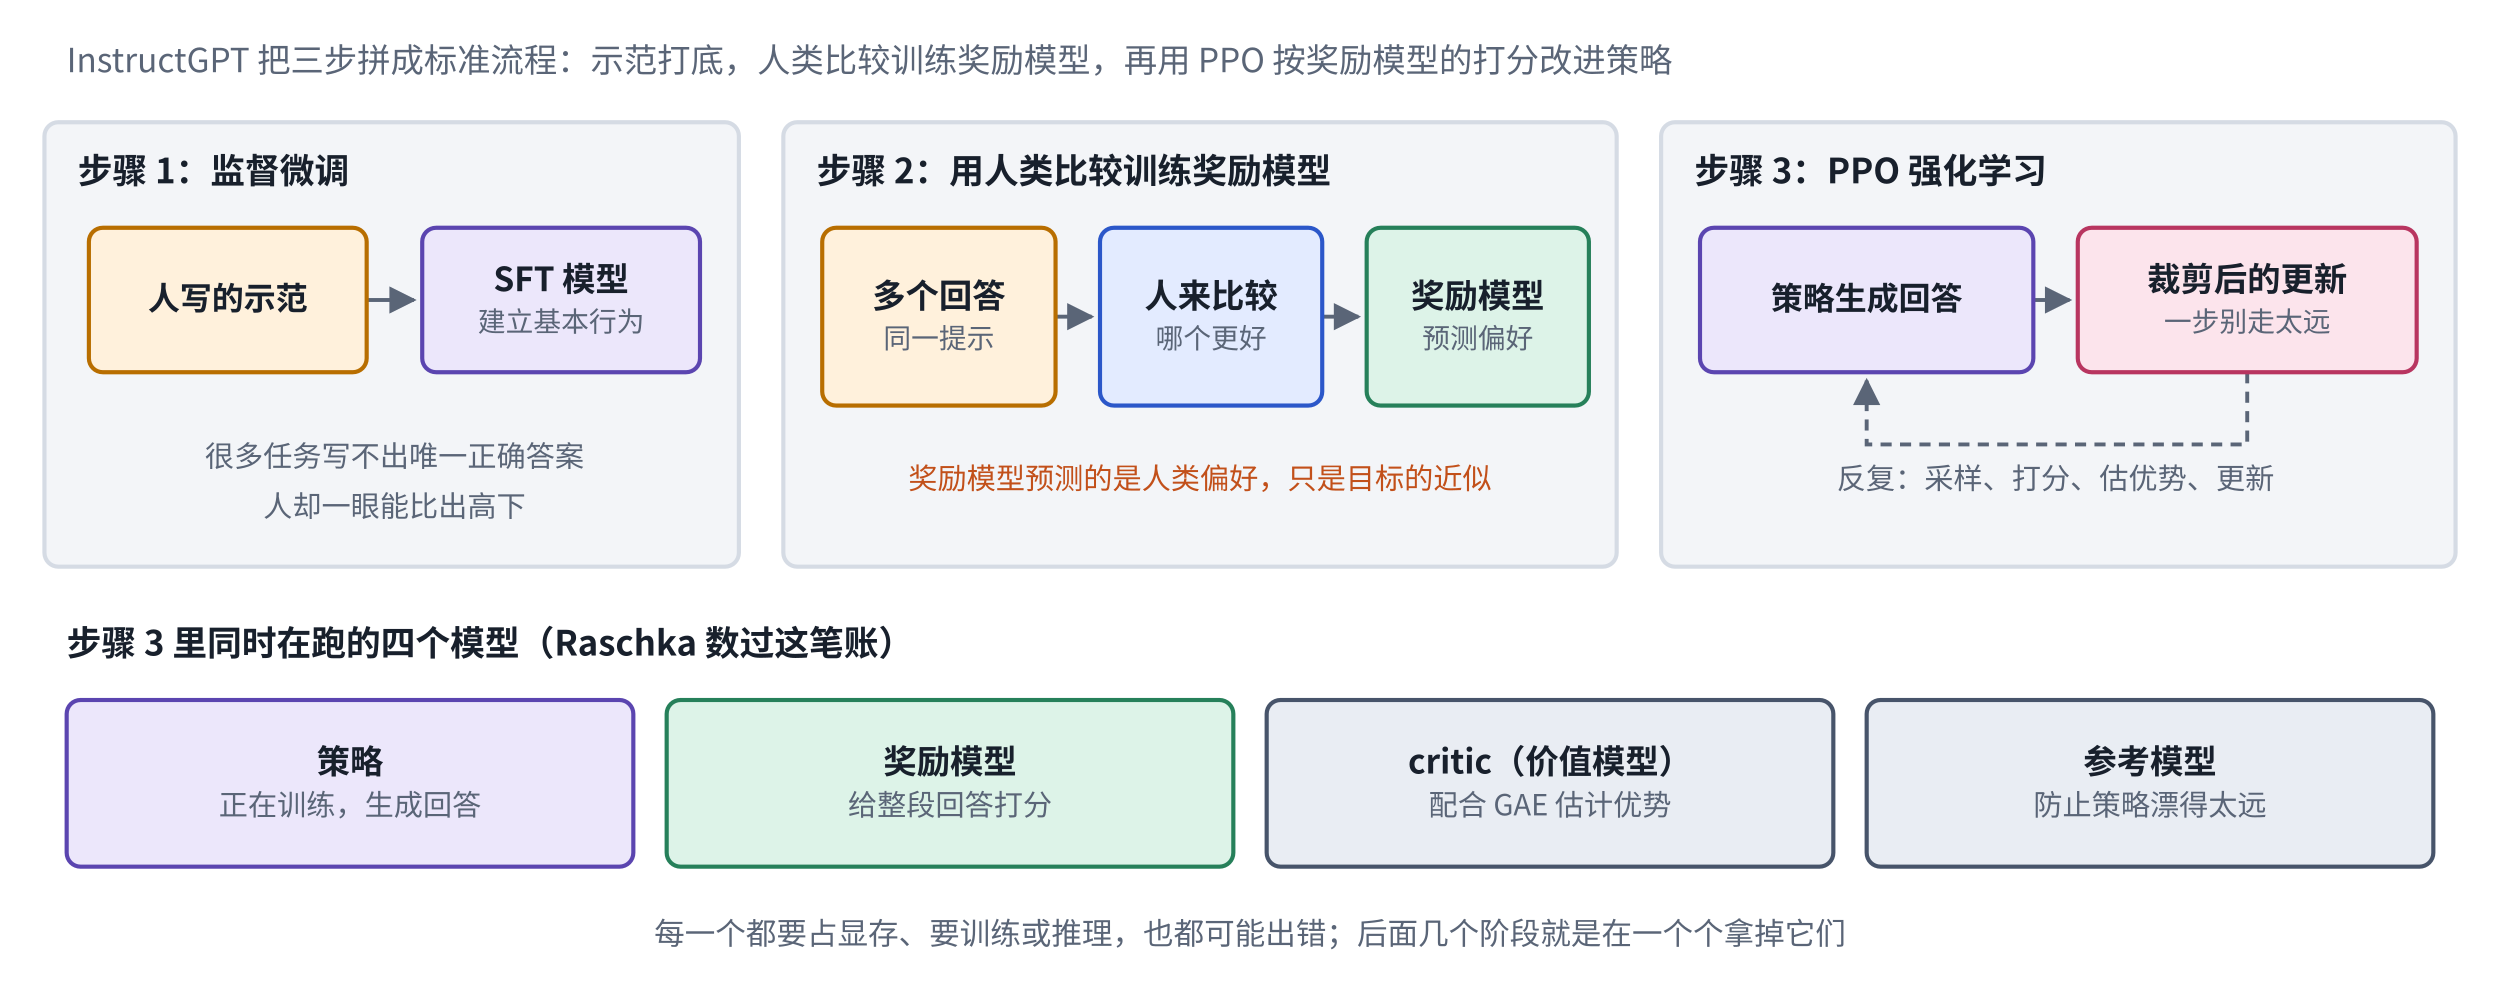
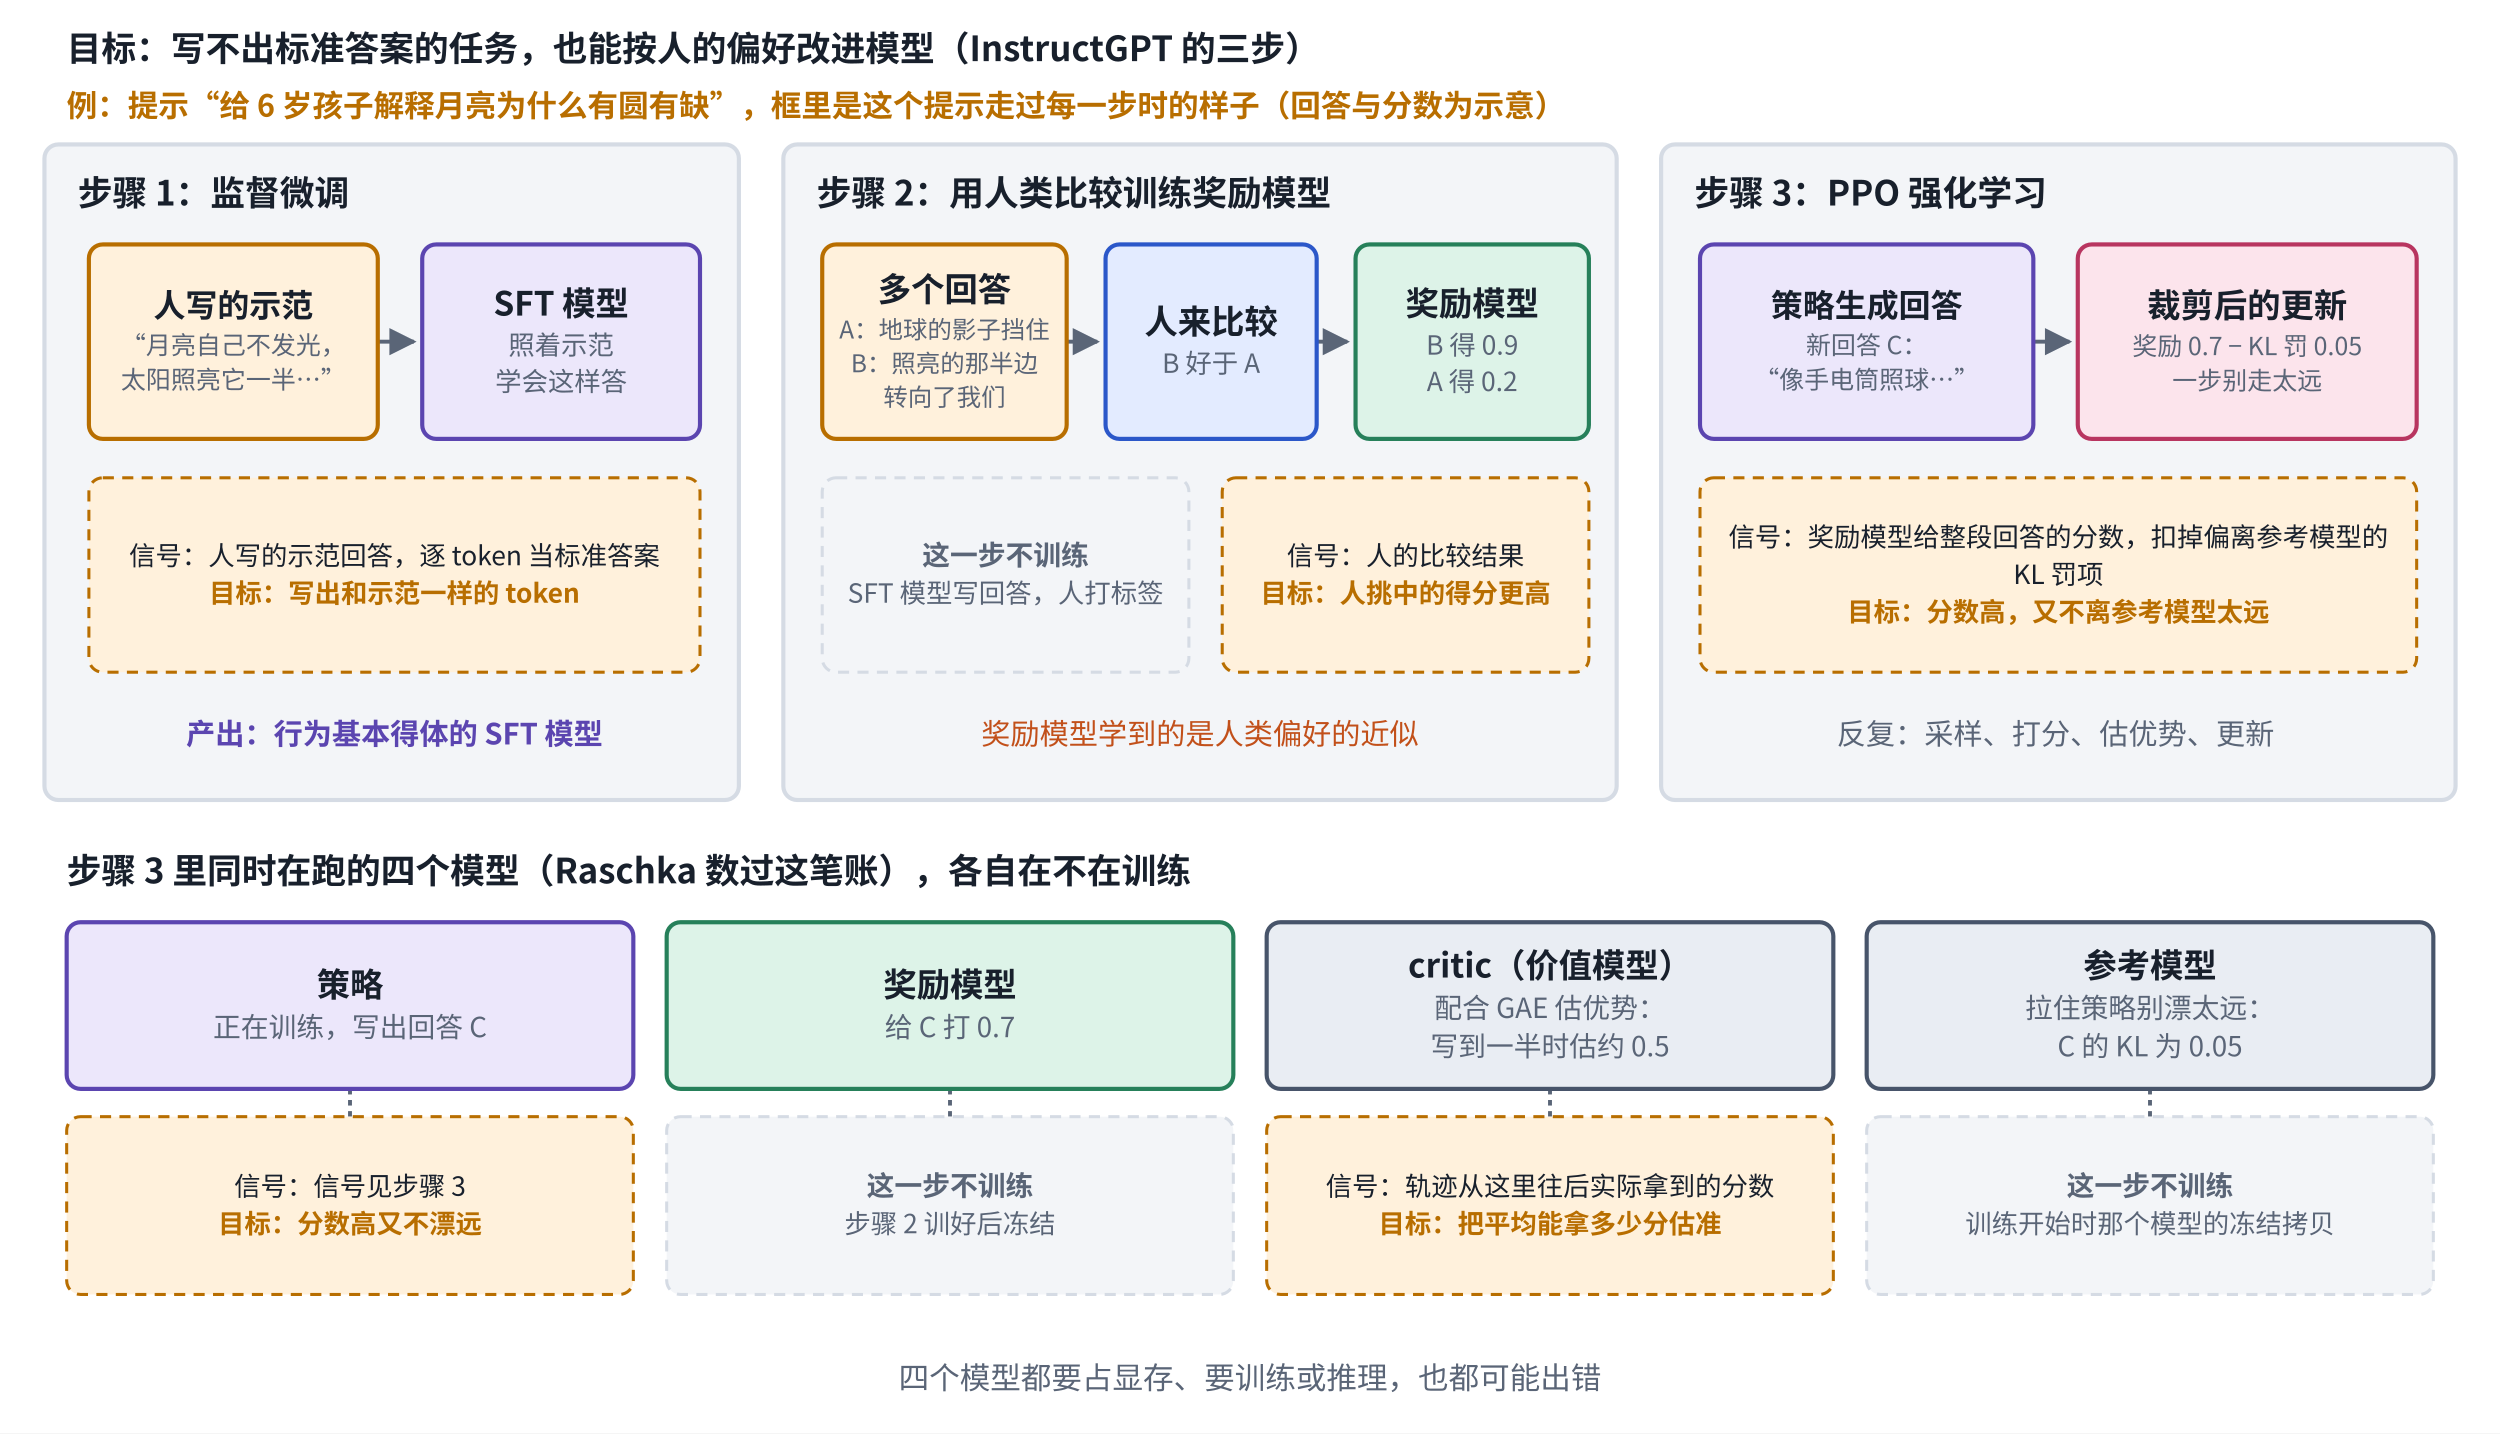
- <svg xmlns="http://www.w3.org/2000/svg" viewBox="0 0 900 360" width="900" height="360" role="img" aria-label="InstructGPT 的三步与 PPO 的四个模型">
+ <svg xmlns="http://www.w3.org/2000/svg" viewBox="0 0 900 516" width="900" height="516" role="img" aria-label="InstructGPT 的三步与 PPO 的四个模型">
  <defs>
    <marker id="ah-s1rlhf" viewBox="0 0 10 10" refX="9" refY="5" markerWidth="7" markerHeight="7" orient="auto-start-reverse">
      <path d="M0,0 L10,5 L0,10 z" fill="#5A6577" />
    </marker>
  </defs>
-   <rect x="0" y="0" width="900" height="360" fill="#ffffff" />
-   <rect x="16" y="44" width="250" height="160" rx="5" fill="#F3F5F8" stroke="#D5DBE4" stroke-width="1.5" />
-   <path d="M132,108 L149,108" fill="none" stroke="#5A6577" stroke-width="1.4" marker-end="url(#ah-s1rlhf)" />
-   <rect x="282" y="44" width="300" height="160" rx="5" fill="#F3F5F8" stroke="#D5DBE4" stroke-width="1.5" />
-   <path d="M380,114 L393,114" fill="none" stroke="#5A6577" stroke-width="1.4" marker-end="url(#ah-s1rlhf)" />
-   <path d="M476,114 L489,114" fill="none" stroke="#5A6577" stroke-width="1.4" marker-end="url(#ah-s1rlhf)" />
-   <rect x="598" y="44" width="286" height="160" rx="5" fill="#F3F5F8" stroke="#D5DBE4" stroke-width="1.5" />
-   <path d="M732,108 L745,108" fill="none" stroke="#5A6577" stroke-width="1.4" marker-end="url(#ah-s1rlhf)" />
-   <path d="M809,134 L809,160 L672,160 L672,137" fill="none" stroke="#5A6577" stroke-width="1.4" stroke-dasharray="4 3" marker-end="url(#ah-s1rlhf)" />
-   <rect x="32" y="82" width="100" height="52" rx="5" fill="#FFF1DC" stroke="#B86E00" stroke-width="1.5" />
-   <rect x="152" y="82" width="100" height="52" rx="5" fill="#ECE7FB" stroke="#5B45B0" stroke-width="1.5" />
-   <rect x="296" y="82" width="84" height="64" rx="5" fill="#FFF1DC" stroke="#B86E00" stroke-width="1.5" />
-   <rect x="396" y="82" width="80" height="64" rx="5" fill="#E3EBFF" stroke="#2B57C9" stroke-width="1.5" />
-   <rect x="492" y="82" width="80" height="64" rx="5" fill="#DDF3E8" stroke="#26805A" stroke-width="1.5" />
-   <rect x="612" y="82" width="120" height="52" rx="5" fill="#ECE7FB" stroke="#5B45B0" stroke-width="1.5" />
-   <rect x="748" y="82" width="122" height="52" rx="5" fill="#FCE4EC" stroke="#B83560" stroke-width="1.5" />
-   <rect x="24" y="252" width="204" height="60" rx="5" fill="#ECE7FB" stroke="#5B45B0" stroke-width="1.5" />
-   <rect x="240" y="252" width="204" height="60" rx="5" fill="#DDF3E8" stroke="#26805A" stroke-width="1.5" />
-   <rect x="456" y="252" width="204" height="60" rx="5" fill="#E9EDF3" stroke="#47546A" stroke-width="1.5" />
-   <rect x="672" y="252" width="204" height="60" rx="5" fill="#E9EDF3" stroke="#47546A" stroke-width="1.5" />
-   <text x="24" y="26" text-anchor="start" font-size="12" font-weight="500" fill="#5A6577" font-family="PingFang SC, Noto Sans CJK SC, Microsoft YaHei, sans-serif">InstructGPT 把三步拼成标准流程：示范打底，人类比较训练奖励模型，再用 PPO 按奖励模型的打分改进策略</text>
-   <text x="28" y="66" text-anchor="start" font-size="12.5" font-weight="700" fill="#18202C" font-family="PingFang SC, Noto Sans CJK SC, Microsoft YaHei, sans-serif">步骤 1：监督微调</text>
-   <text x="82" y="111.565" text-anchor="middle" font-size="11.5" font-weight="600" fill="#18202C" font-family="PingFang SC, Noto Sans CJK SC, Microsoft YaHei, sans-serif">人写的示范</text>
-   <text x="202" y="104.82" text-anchor="middle" font-size="12" font-weight="600" fill="#18202C" font-family="PingFang SC, Noto Sans CJK SC, Microsoft YaHei, sans-serif">SFT 模型</text>
-   <text x="202" y="119.38" text-anchor="middle" font-size="10" font-weight="400" fill="#5A6577" font-family="PingFang SC, Noto Sans CJK SC, Microsoft YaHei, sans-serif">建立基本行为</text>
-   <text x="142" y="168" text-anchor="middle" font-size="10.5" font-weight="400" fill="#5A6577" font-family="PingFang SC, Noto Sans CJK SC, Microsoft YaHei, sans-serif">很多任务写不出唯一正确答案</text>
-   <text x="142" y="186" text-anchor="middle" font-size="10.5" font-weight="400" fill="#5A6577" font-family="PingFang SC, Noto Sans CJK SC, Microsoft YaHei, sans-serif">人却一眼能比出高下</text>
-   <text x="294" y="66" text-anchor="start" font-size="12.5" font-weight="700" fill="#18202C" font-family="PingFang SC, Noto Sans CJK SC, Microsoft YaHei, sans-serif">步骤 2：用人类比较训练奖励模型</text>
-   <text x="338" y="110.82" text-anchor="middle" font-size="12" font-weight="600" fill="#18202C" font-family="PingFang SC, Noto Sans CJK SC, Microsoft YaHei, sans-serif">多个回答</text>
-   <text x="338" y="125.38" text-anchor="middle" font-size="10" font-weight="400" fill="#5A6577" font-family="PingFang SC, Noto Sans CJK SC, Microsoft YaHei, sans-serif">同一提示</text>
-   <text x="436" y="110.82" text-anchor="middle" font-size="12" font-weight="600" fill="#18202C" font-family="PingFang SC, Noto Sans CJK SC, Microsoft YaHei, sans-serif">人来比较</text>
-   <text x="436" y="125.38" text-anchor="middle" font-size="10" font-weight="400" fill="#5A6577" font-family="PingFang SC, Noto Sans CJK SC, Microsoft YaHei, sans-serif">哪个更好</text>
-   <text x="532" y="110.82" text-anchor="middle" font-size="12" font-weight="600" fill="#18202C" font-family="PingFang SC, Noto Sans CJK SC, Microsoft YaHei, sans-serif">奖励模型</text>
-   <text x="532" y="125.38" text-anchor="middle" font-size="10" font-weight="400" fill="#5A6577" font-family="PingFang SC, Noto Sans CJK SC, Microsoft YaHei, sans-serif">预测偏好</text>
-   <text x="432" y="176" text-anchor="middle" font-size="10.5" font-weight="400" fill="#C2501A" font-family="PingFang SC, Noto Sans CJK SC, Microsoft YaHei, sans-serif">奖励模型预测的是人类偏好，只是目标的近似</text>
-   <text x="610" y="66" text-anchor="start" font-size="12.5" font-weight="700" fill="#18202C" font-family="PingFang SC, Noto Sans CJK SC, Microsoft YaHei, sans-serif">步骤 3：PPO 强化学习</text>
-   <text x="672" y="111.565" text-anchor="middle" font-size="11.5" font-weight="600" fill="#18202C" font-family="PingFang SC, Noto Sans CJK SC, Microsoft YaHei, sans-serif">策略生成回答</text>
-   <text x="809" y="104.82" text-anchor="middle" font-size="12" font-weight="600" fill="#18202C" font-family="PingFang SC, Noto Sans CJK SC, Microsoft YaHei, sans-serif">裁剪后的更新</text>
-   <text x="809" y="119.38" text-anchor="middle" font-size="10" font-weight="400" fill="#5A6577" font-family="PingFang SC, Noto Sans CJK SC, Microsoft YaHei, sans-serif">一步别走太远</text>
-   <text x="740" y="176" text-anchor="middle" font-size="10.5" font-weight="400" fill="#5A6577" font-family="PingFang SC, Noto Sans CJK SC, Microsoft YaHei, sans-serif">反复：采样、打分、估优势、更新</text>
-   <text x="24" y="236" text-anchor="start" font-size="12.5" font-weight="700" fill="#18202C" font-family="PingFang SC, Noto Sans CJK SC, Microsoft YaHei, sans-serif">步骤 3 里同时在跑的四个模型（Raschka 数过这笔账）</text>
-   <text x="126" y="278.475" text-anchor="middle" font-size="12" font-weight="600" fill="#18202C" font-family="PingFang SC, Noto Sans CJK SC, Microsoft YaHei, sans-serif">策略</text>
-   <text x="126" y="293.535" text-anchor="middle" font-size="10.5" font-weight="400" fill="#5A6577" font-family="PingFang SC, Noto Sans CJK SC, Microsoft YaHei, sans-serif">正在训练，生成回答</text>
-   <text x="342" y="278.475" text-anchor="middle" font-size="12" font-weight="600" fill="#18202C" font-family="PingFang SC, Noto Sans CJK SC, Microsoft YaHei, sans-serif">奖励模型</text>
-   <text x="342" y="293.535" text-anchor="middle" font-size="10.5" font-weight="400" fill="#5A6577" font-family="PingFang SC, Noto Sans CJK SC, Microsoft YaHei, sans-serif">给整段回答打分</text>
-   <text x="558" y="278.475" text-anchor="middle" font-size="12" font-weight="600" fill="#18202C" font-family="PingFang SC, Noto Sans CJK SC, Microsoft YaHei, sans-serif">critic（价值模型）</text>
-   <text x="558" y="293.535" text-anchor="middle" font-size="10.5" font-weight="400" fill="#5A6577" font-family="PingFang SC, Noto Sans CJK SC, Microsoft YaHei, sans-serif">配合 GAE 估计优势</text>
-   <text x="774" y="278.475" text-anchor="middle" font-size="12" font-weight="600" fill="#18202C" font-family="PingFang SC, Noto Sans CJK SC, Microsoft YaHei, sans-serif">参考模型</text>
-   <text x="774" y="293.535" text-anchor="middle" font-size="10.5" font-weight="400" fill="#5A6577" font-family="PingFang SC, Noto Sans CJK SC, Microsoft YaHei, sans-serif">防止策略漂得太远</text>
-   <text x="450" y="340" text-anchor="middle" font-size="11" font-weight="500" fill="#5A6577" font-family="PingFang SC, Noto Sans CJK SC, Microsoft YaHei, sans-serif">每一个都要占显存、要训练或推理，也都可能出错；后面几个阶段就是在一个个拿掉它们</text>
+   <rect x="0" y="0" width="900" height="516" fill="#ffffff" />
+   <rect x="16" y="52" width="250" height="236" rx="5" fill="#F3F5F8" stroke="#D5DBE4" stroke-width="1.5" />
+   <path d="M136,123 L149,123" fill="none" stroke="#5A6577" stroke-width="1.4" marker-end="url(#ah-s1rlhf)" />
+   <rect x="282" y="52" width="300" height="236" rx="5" fill="#F3F5F8" stroke="#D5DBE4" stroke-width="1.5" />
+   <path d="M384,123 L395,123" fill="none" stroke="#5A6577" stroke-width="1.4" marker-end="url(#ah-s1rlhf)" />
+   <path d="M474,123 L485,123" fill="none" stroke="#5A6577" stroke-width="1.4" marker-end="url(#ah-s1rlhf)" />
+   <rect x="598" y="52" width="286" height="236" rx="5" fill="#F3F5F8" stroke="#D5DBE4" stroke-width="1.5" />
+   <path d="M732,123 L745,123" fill="none" stroke="#5A6577" stroke-width="1.4" marker-end="url(#ah-s1rlhf)" />
+   <path d="M126,392 L126,402" fill="none" stroke="#5A6577" stroke-width="1.4" stroke-dasharray="2 2" />
+   <path d="M342,392 L342,402" fill="none" stroke="#5A6577" stroke-width="1.4" stroke-dasharray="2 2" />
+   <path d="M558,392 L558,402" fill="none" stroke="#5A6577" stroke-width="1.4" stroke-dasharray="2 2" />
+   <path d="M774,392 L774,402" fill="none" stroke="#5A6577" stroke-width="1.4" stroke-dasharray="2 2" />
+   <rect x="32" y="88" width="104" height="70" rx="5" fill="#FFF1DC" stroke="#B86E00" stroke-width="1.5" />
+   <rect x="152" y="88" width="100" height="70" rx="5" fill="#ECE7FB" stroke="#5B45B0" stroke-width="1.5" />
+   <rect x="32" y="172" width="220" height="70" rx="5" fill="#FFF1DC" stroke="#B86E00" stroke-width="1.1" stroke-dasharray="4 3" />
+   <rect x="296" y="88" width="88" height="70" rx="5" fill="#FFF1DC" stroke="#B86E00" stroke-width="1.5" />
+   <rect x="398" y="88" width="76" height="70" rx="5" fill="#E3EBFF" stroke="#2B57C9" stroke-width="1.5" />
+   <rect x="488" y="88" width="84" height="70" rx="5" fill="#DDF3E8" stroke="#26805A" stroke-width="1.5" />
+   <rect x="296" y="172" width="132" height="70" rx="5" fill="#F3F5F8" stroke="#D5DBE4" stroke-width="1.1" stroke-dasharray="4 3" />
+   <rect x="440" y="172" width="132" height="70" rx="5" fill="#FFF1DC" stroke="#B86E00" stroke-width="1.1" stroke-dasharray="4 3" />
+   <rect x="612" y="88" width="120" height="70" rx="5" fill="#ECE7FB" stroke="#5B45B0" stroke-width="1.5" />
+   <rect x="748" y="88" width="122" height="70" rx="5" fill="#FCE4EC" stroke="#B83560" stroke-width="1.5" />
+   <rect x="612" y="172" width="258" height="70" rx="5" fill="#FFF1DC" stroke="#B86E00" stroke-width="1.1" stroke-dasharray="4 3" />
+   <rect x="24" y="332" width="204" height="60" rx="5" fill="#ECE7FB" stroke="#5B45B0" stroke-width="1.5" />
+   <rect x="24" y="402" width="204" height="64" rx="5" fill="#FFF1DC" stroke="#B86E00" stroke-width="1.1" stroke-dasharray="4 3" />
+   <rect x="240" y="332" width="204" height="60" rx="5" fill="#DDF3E8" stroke="#26805A" stroke-width="1.5" />
+   <rect x="240" y="402" width="204" height="64" rx="5" fill="#F3F5F8" stroke="#D5DBE4" stroke-width="1.1" stroke-dasharray="4 3" />
+   <rect x="456" y="332" width="204" height="60" rx="5" fill="#E9EDF3" stroke="#47546A" stroke-width="1.5" />
+   <rect x="456" y="402" width="204" height="64" rx="5" fill="#FFF1DC" stroke="#B86E00" stroke-width="1.1" stroke-dasharray="4 3" />
+   <rect x="672" y="332" width="204" height="60" rx="5" fill="#E9EDF3" stroke="#47546A" stroke-width="1.5" />
+   <rect x="672" y="402" width="204" height="64" rx="5" fill="#F3F5F8" stroke="#D5DBE4" stroke-width="1.1" stroke-dasharray="4 3" />
+   <text x="24" y="22" text-anchor="start" font-size="12.5" font-weight="700" fill="#18202C" font-family="PingFang SC, Noto Sans CJK SC, Microsoft YaHei, sans-serif">目标：写不出标准答案的任务，也能按人的偏好改进模型（InstructGPT 的三步）</text>
+   <text x="24" y="42" text-anchor="start" font-size="11" font-weight="600" fill="#B86E00" font-family="PingFang SC, Noto Sans CJK SC, Microsoft YaHei, sans-serif">例：提示“给 6 岁孩子解释月亮为什么有圆有缺”，框里是这个提示走过每一步时的样子（回答与分数为示意）</text>
+   <text x="28" y="74" text-anchor="start" font-size="12.5" font-weight="700" fill="#18202C" font-family="PingFang SC, Noto Sans CJK SC, Microsoft YaHei, sans-serif">步骤 1：监督微调</text>
+   <text x="84" y="114.145" text-anchor="middle" font-size="11.5" font-weight="600" fill="#18202C" font-family="PingFang SC, Noto Sans CJK SC, Microsoft YaHei, sans-serif">人写的示范</text>
+   <text x="84" y="127.515" text-anchor="middle" font-size="9" font-weight="400" fill="#5A6577" font-family="PingFang SC, Noto Sans CJK SC, Microsoft YaHei, sans-serif">“月亮自己不发光，</text>
+   <text x="84" y="139.935" text-anchor="middle" font-size="9" font-weight="400" fill="#5A6577" font-family="PingFang SC, Noto Sans CJK SC, Microsoft YaHei, sans-serif">太阳照亮它一半…”</text>
+   <text x="202" y="113.61" text-anchor="middle" font-size="12" font-weight="600" fill="#18202C" font-family="PingFang SC, Noto Sans CJK SC, Microsoft YaHei, sans-serif">SFT 模型</text>
+   <text x="202" y="127.67" text-anchor="middle" font-size="9.5" font-weight="400" fill="#5A6577" font-family="PingFang SC, Noto Sans CJK SC, Microsoft YaHei, sans-serif">照着示范</text>
+   <text x="202" y="140.78" text-anchor="middle" font-size="9.5" font-weight="400" fill="#5A6577" font-family="PingFang SC, Noto Sans CJK SC, Microsoft YaHei, sans-serif">学会这样答</text>
+   <text x="142" y="203.485" text-anchor="middle" font-size="9.5" font-weight="400" fill="#18202C" font-family="PingFang SC, Noto Sans CJK SC, Microsoft YaHei, sans-serif">信号：人写的示范回答，逐 token 当标准答案</text>
+   <text x="142" y="216.975" text-anchor="middle" font-size="9.5" font-weight="700" fill="#B86E00" font-family="PingFang SC, Noto Sans CJK SC, Microsoft YaHei, sans-serif">目标：写出和示范一样的 token</text>
+   <text x="142" y="268" text-anchor="middle" font-size="10.5" font-weight="600" fill="#5B45B0" font-family="PingFang SC, Noto Sans CJK SC, Microsoft YaHei, sans-serif">产出：行为基本得体的 SFT 模型</text>
+   <text x="294" y="74" text-anchor="start" font-size="12.5" font-weight="700" fill="#18202C" font-family="PingFang SC, Noto Sans CJK SC, Microsoft YaHei, sans-serif">步骤 2：用人类比较训练奖励模型</text>
+   <text x="340" y="108.504" text-anchor="middle" font-size="12" font-weight="600" fill="#18202C" font-family="PingFang SC, Noto Sans CJK SC, Microsoft YaHei, sans-serif">多个回答</text>
+   <text x="340" y="121.864" text-anchor="middle" font-size="8.8" font-weight="400" fill="#5A6577" font-family="PingFang SC, Noto Sans CJK SC, Microsoft YaHei, sans-serif">A：地球的影子挡住</text>
+   <text x="340" y="134.008" text-anchor="middle" font-size="8.8" font-weight="400" fill="#5A6577" font-family="PingFang SC, Noto Sans CJK SC, Microsoft YaHei, sans-serif">B：照亮的那半边</text>
+   <text x="340" y="146.152" text-anchor="middle" font-size="8.8" font-weight="400" fill="#5A6577" font-family="PingFang SC, Noto Sans CJK SC, Microsoft YaHei, sans-serif">转向了我们</text>
+   <text x="436" y="120.165" text-anchor="middle" font-size="12" font-weight="600" fill="#18202C" font-family="PingFang SC, Noto Sans CJK SC, Microsoft YaHei, sans-serif">人来比较</text>
+   <text x="436" y="134.225" text-anchor="middle" font-size="9.5" font-weight="400" fill="#5A6577" font-family="PingFang SC, Noto Sans CJK SC, Microsoft YaHei, sans-serif">B 好于 A</text>
+   <text x="530" y="113.61" text-anchor="middle" font-size="12" font-weight="600" fill="#18202C" font-family="PingFang SC, Noto Sans CJK SC, Microsoft YaHei, sans-serif">奖励模型</text>
+   <text x="530" y="127.67" text-anchor="middle" font-size="9.5" font-weight="400" fill="#5A6577" font-family="PingFang SC, Noto Sans CJK SC, Microsoft YaHei, sans-serif">B 得 0.9</text>
+   <text x="530" y="140.78" text-anchor="middle" font-size="9.5" font-weight="400" fill="#5A6577" font-family="PingFang SC, Noto Sans CJK SC, Microsoft YaHei, sans-serif">A 得 0.2</text>
+   <text x="362" y="203.485" text-anchor="middle" font-size="10" font-weight="700" fill="#5A6577" font-family="PingFang SC, Noto Sans CJK SC, Microsoft YaHei, sans-serif">这一步不训练</text>
+   <text x="362" y="216.975" text-anchor="middle" font-size="9.5" font-weight="400" fill="#5A6577" font-family="PingFang SC, Noto Sans CJK SC, Microsoft YaHei, sans-serif">SFT 模型写回答，人打标签</text>
+   <text x="506" y="203.485" text-anchor="middle" font-size="9.5" font-weight="400" fill="#18202C" font-family="PingFang SC, Noto Sans CJK SC, Microsoft YaHei, sans-serif">信号：人的比较结果</text>
+   <text x="506" y="216.975" text-anchor="middle" font-size="9.5" font-weight="700" fill="#B86E00" font-family="PingFang SC, Noto Sans CJK SC, Microsoft YaHei, sans-serif">目标：人挑中的得分更高</text>
+   <text x="432" y="268" text-anchor="middle" font-size="10.5" font-weight="400" fill="#C2501A" font-family="PingFang SC, Noto Sans CJK SC, Microsoft YaHei, sans-serif">奖励模型学到的是人类偏好的近似</text>
+   <text x="610" y="74" text-anchor="start" font-size="12.5" font-weight="700" fill="#18202C" font-family="PingFang SC, Noto Sans CJK SC, Microsoft YaHei, sans-serif">步骤 3：PPO 强化学习</text>
+   <text x="672" y="114.145" text-anchor="middle" font-size="11.5" font-weight="600" fill="#18202C" font-family="PingFang SC, Noto Sans CJK SC, Microsoft YaHei, sans-serif">策略生成回答</text>
+   <text x="672" y="127.515" text-anchor="middle" font-size="9" font-weight="400" fill="#5A6577" font-family="PingFang SC, Noto Sans CJK SC, Microsoft YaHei, sans-serif">新回答 C：</text>
+   <text x="672" y="139.935" text-anchor="middle" font-size="9" font-weight="400" fill="#5A6577" font-family="PingFang SC, Noto Sans CJK SC, Microsoft YaHei, sans-serif">“像手电筒照球…”</text>
+   <text x="809" y="114.3" text-anchor="middle" font-size="12" font-weight="600" fill="#18202C" font-family="PingFang SC, Noto Sans CJK SC, Microsoft YaHei, sans-serif">裁剪后的更新</text>
+   <text x="809" y="127.86" text-anchor="middle" font-size="9" font-weight="400" fill="#5A6577" font-family="PingFang SC, Noto Sans CJK SC, Microsoft YaHei, sans-serif">奖励 0.7 − KL 罚 0.05</text>
+   <text x="809" y="140.28" text-anchor="middle" font-size="9" font-weight="400" fill="#5A6577" font-family="PingFang SC, Noto Sans CJK SC, Microsoft YaHei, sans-serif">一步别走太远</text>
+   <text x="741" y="196.74" text-anchor="middle" font-size="9.5" font-weight="400" fill="#18202C" font-family="PingFang SC, Noto Sans CJK SC, Microsoft YaHei, sans-serif">信号：奖励模型给整段回答的分数，扣掉偏离参考模型的</text>
+   <text x="741" y="210.23" text-anchor="middle" font-size="9.5" font-weight="400" fill="#18202C" font-family="PingFang SC, Noto Sans CJK SC, Microsoft YaHei, sans-serif">KL 罚项</text>
+   <text x="741" y="223.72" text-anchor="middle" font-size="9.5" font-weight="700" fill="#B86E00" font-family="PingFang SC, Noto Sans CJK SC, Microsoft YaHei, sans-serif">目标：分数高，又不离参考模型太远</text>
+   <text x="740" y="268" text-anchor="middle" font-size="10.5" font-weight="400" fill="#5A6577" font-family="PingFang SC, Noto Sans CJK SC, Microsoft YaHei, sans-serif">反复：采样、打分、估优势、更新</text>
+   <text x="24" y="318" text-anchor="start" font-size="12.5" font-weight="700" fill="#18202C" font-family="PingFang SC, Noto Sans CJK SC, Microsoft YaHei, sans-serif">步骤 3 里同时在跑的四个模型（Raschka 数过这笔账），各自在不在训练</text>
+   <text x="126" y="358.82" text-anchor="middle" font-size="12" font-weight="600" fill="#18202C" font-family="PingFang SC, Noto Sans CJK SC, Microsoft YaHei, sans-serif">策略</text>
+   <text x="126" y="373.38" text-anchor="middle" font-size="10" font-weight="400" fill="#5A6577" font-family="PingFang SC, Noto Sans CJK SC, Microsoft YaHei, sans-serif">正在训练，写出回答 C</text>
+   <text x="126" y="430.485" text-anchor="middle" font-size="9.5" font-weight="400" fill="#18202C" font-family="PingFang SC, Noto Sans CJK SC, Microsoft YaHei, sans-serif">信号：信号见步骤 3</text>
+   <text x="126" y="443.975" text-anchor="middle" font-size="9.5" font-weight="700" fill="#B86E00" font-family="PingFang SC, Noto Sans CJK SC, Microsoft YaHei, sans-serif">目标：分数高又不漂远</text>
+   <text x="342" y="358.82" text-anchor="middle" font-size="12" font-weight="600" fill="#18202C" font-family="PingFang SC, Noto Sans CJK SC, Microsoft YaHei, sans-serif">奖励模型</text>
+   <text x="342" y="373.38" text-anchor="middle" font-size="10" font-weight="400" fill="#5A6577" font-family="PingFang SC, Noto Sans CJK SC, Microsoft YaHei, sans-serif">给 C 打 0.7</text>
+   <text x="342" y="430.485" text-anchor="middle" font-size="10" font-weight="700" fill="#5A6577" font-family="PingFang SC, Noto Sans CJK SC, Microsoft YaHei, sans-serif">这一步不训练</text>
+   <text x="342" y="443.975" text-anchor="middle" font-size="9.5" font-weight="400" fill="#5A6577" font-family="PingFang SC, Noto Sans CJK SC, Microsoft YaHei, sans-serif">步骤 2 训好后冻结</text>
+   <text x="558" y="351.92" text-anchor="middle" font-size="12" font-weight="600" fill="#18202C" font-family="PingFang SC, Noto Sans CJK SC, Microsoft YaHei, sans-serif">critic（价值模型）</text>
+   <text x="558" y="366.48" text-anchor="middle" font-size="10" font-weight="400" fill="#5A6577" font-family="PingFang SC, Noto Sans CJK SC, Microsoft YaHei, sans-serif">配合 GAE 估优势：</text>
+   <text x="558" y="380.28" text-anchor="middle" font-size="10" font-weight="400" fill="#5A6577" font-family="PingFang SC, Noto Sans CJK SC, Microsoft YaHei, sans-serif">写到一半时估约 0.5</text>
+   <text x="558" y="430.485" text-anchor="middle" font-size="9.5" font-weight="400" fill="#18202C" font-family="PingFang SC, Noto Sans CJK SC, Microsoft YaHei, sans-serif">信号：轨迹从这里往后实际拿到的分数</text>
+   <text x="558" y="443.975" text-anchor="middle" font-size="9.5" font-weight="700" fill="#B86E00" font-family="PingFang SC, Noto Sans CJK SC, Microsoft YaHei, sans-serif">目标：把平均能拿多少分估准</text>
+   <text x="774" y="351.92" text-anchor="middle" font-size="12" font-weight="600" fill="#18202C" font-family="PingFang SC, Noto Sans CJK SC, Microsoft YaHei, sans-serif">参考模型</text>
+   <text x="774" y="366.48" text-anchor="middle" font-size="10" font-weight="400" fill="#5A6577" font-family="PingFang SC, Noto Sans CJK SC, Microsoft YaHei, sans-serif">拉住策略别漂太远：</text>
+   <text x="774" y="380.28" text-anchor="middle" font-size="10" font-weight="400" fill="#5A6577" font-family="PingFang SC, Noto Sans CJK SC, Microsoft YaHei, sans-serif">C 的 KL 为 0.05</text>
+   <text x="774" y="430.485" text-anchor="middle" font-size="10" font-weight="700" fill="#5A6577" font-family="PingFang SC, Noto Sans CJK SC, Microsoft YaHei, sans-serif">这一步不训练</text>
+   <text x="774" y="443.975" text-anchor="middle" font-size="9.5" font-weight="400" fill="#5A6577" font-family="PingFang SC, Noto Sans CJK SC, Microsoft YaHei, sans-serif">训练开始时那个模型的冻结拷贝</text>
+   <text x="450" y="500" text-anchor="middle" font-size="11" font-weight="500" fill="#5A6577" font-family="PingFang SC, Noto Sans CJK SC, Microsoft YaHei, sans-serif">四个模型都要占显存、要训练或推理，也都可能出错</text>
</svg>
